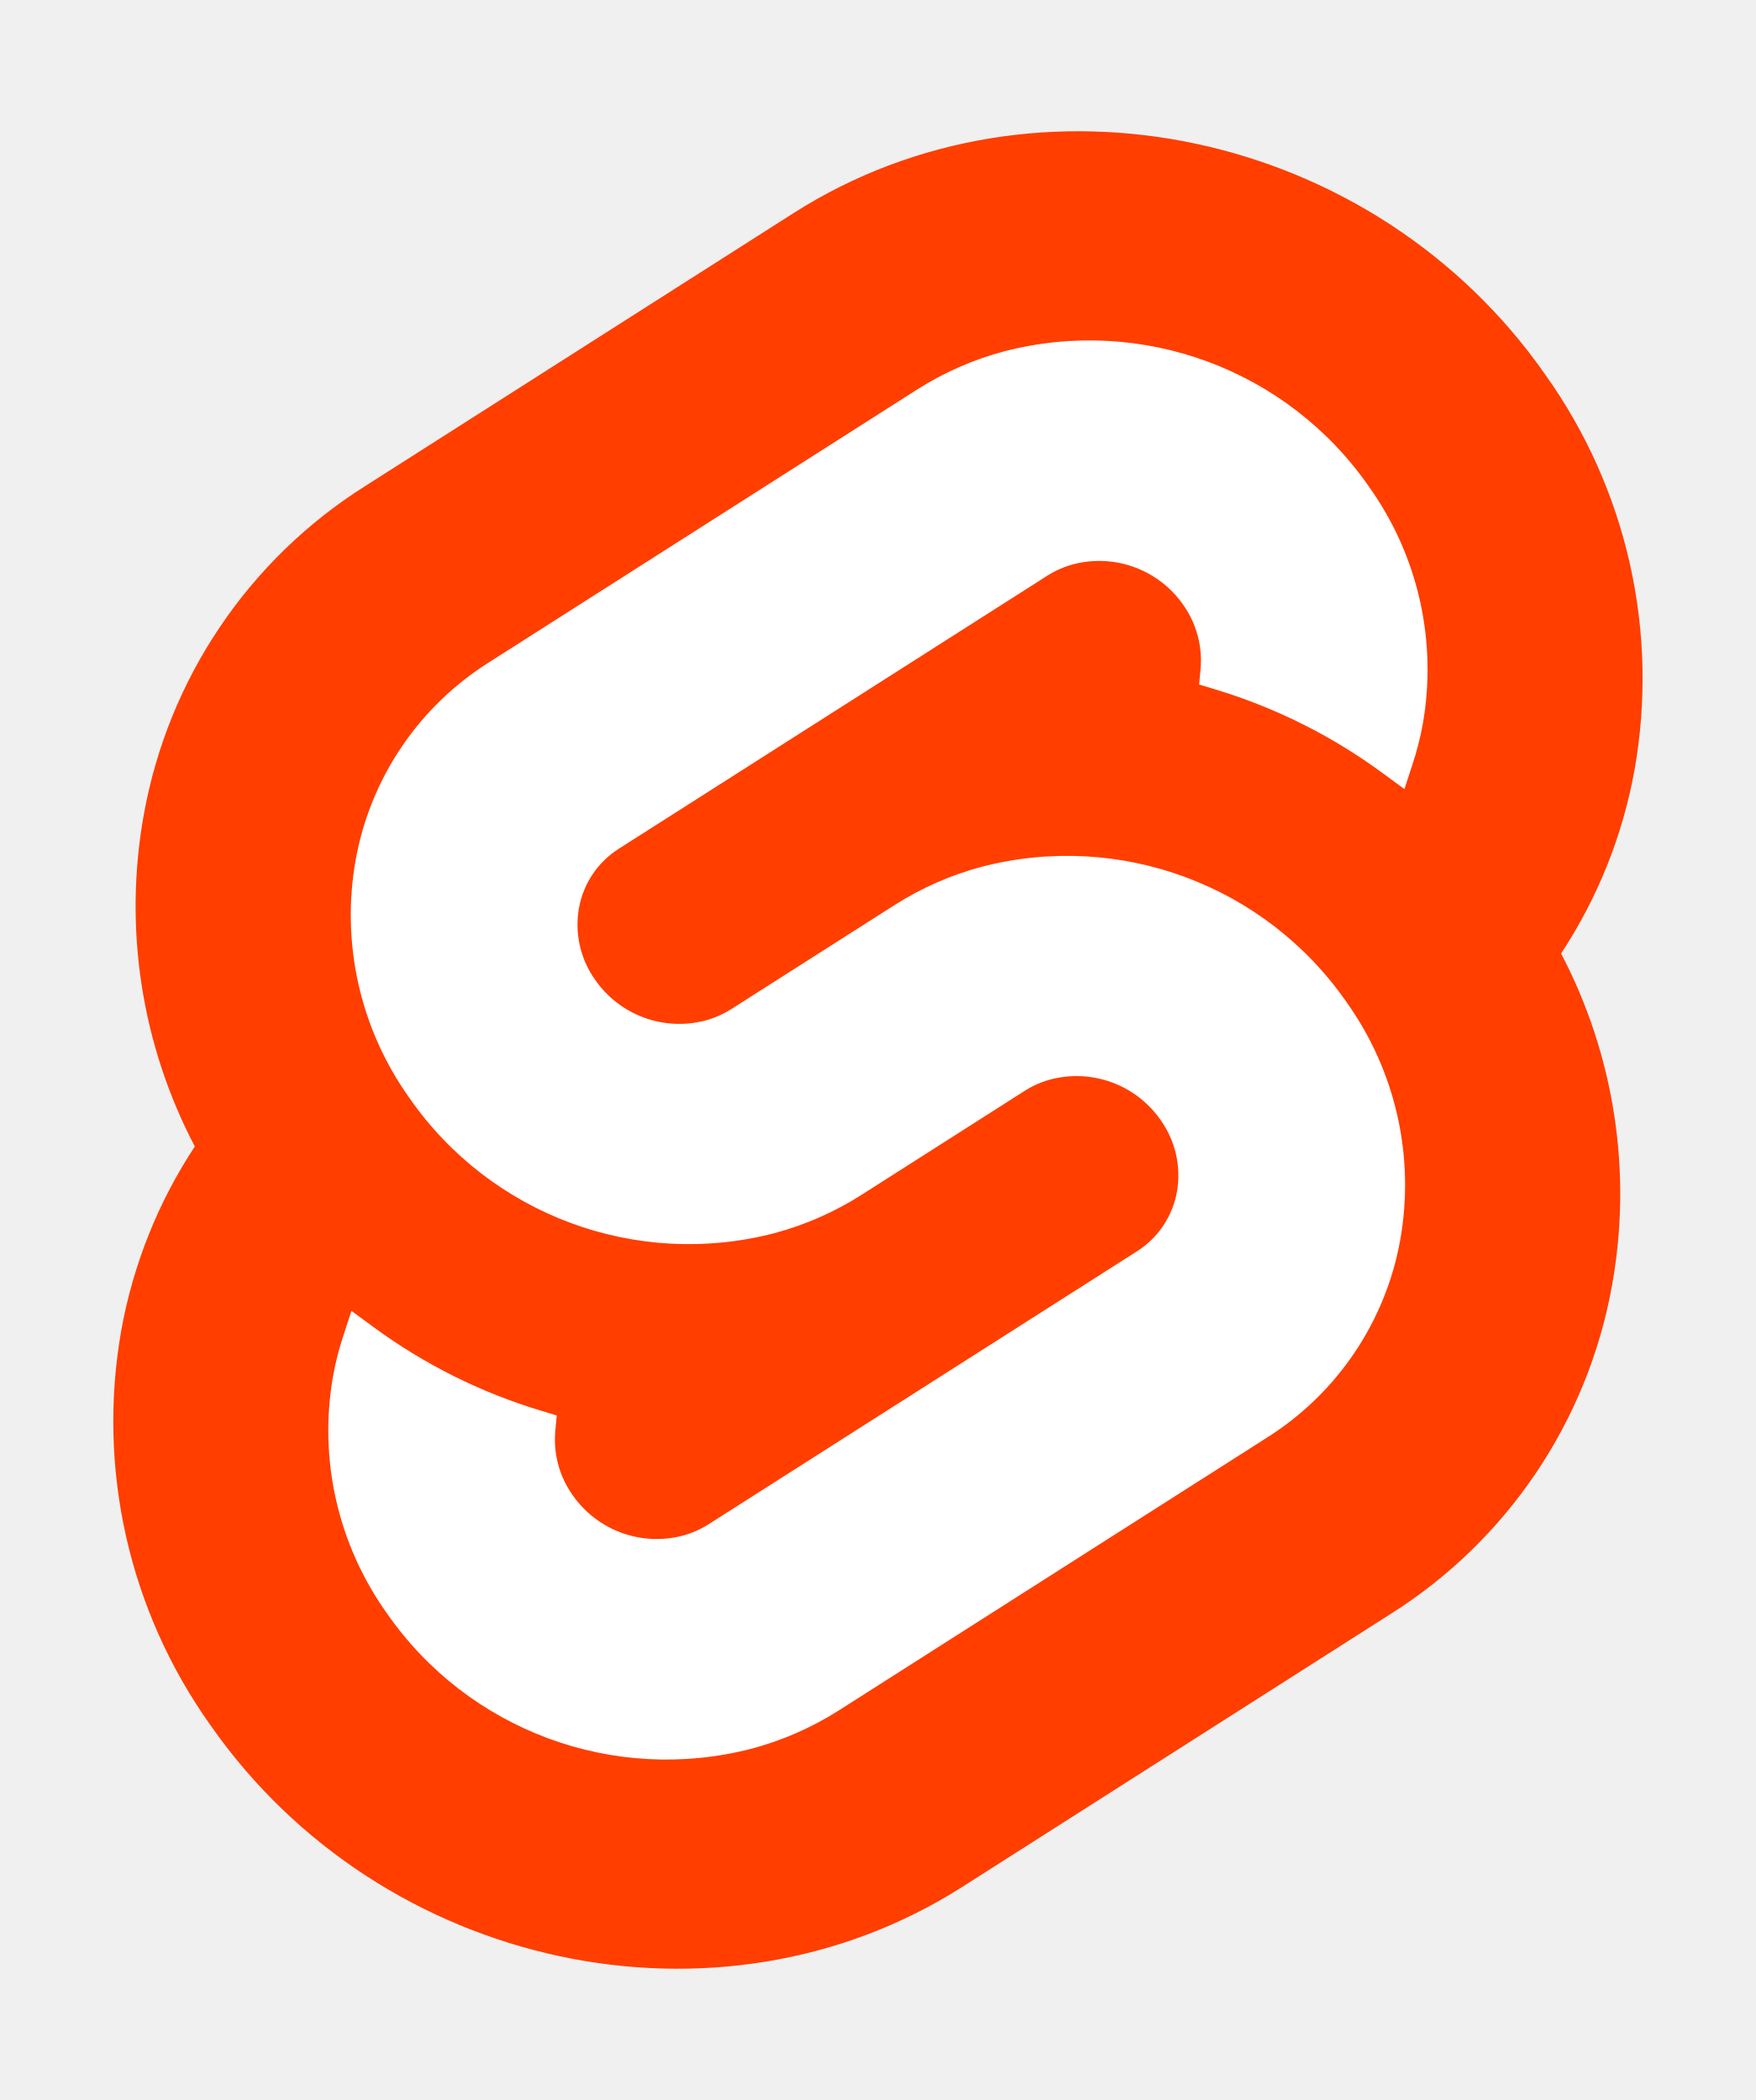
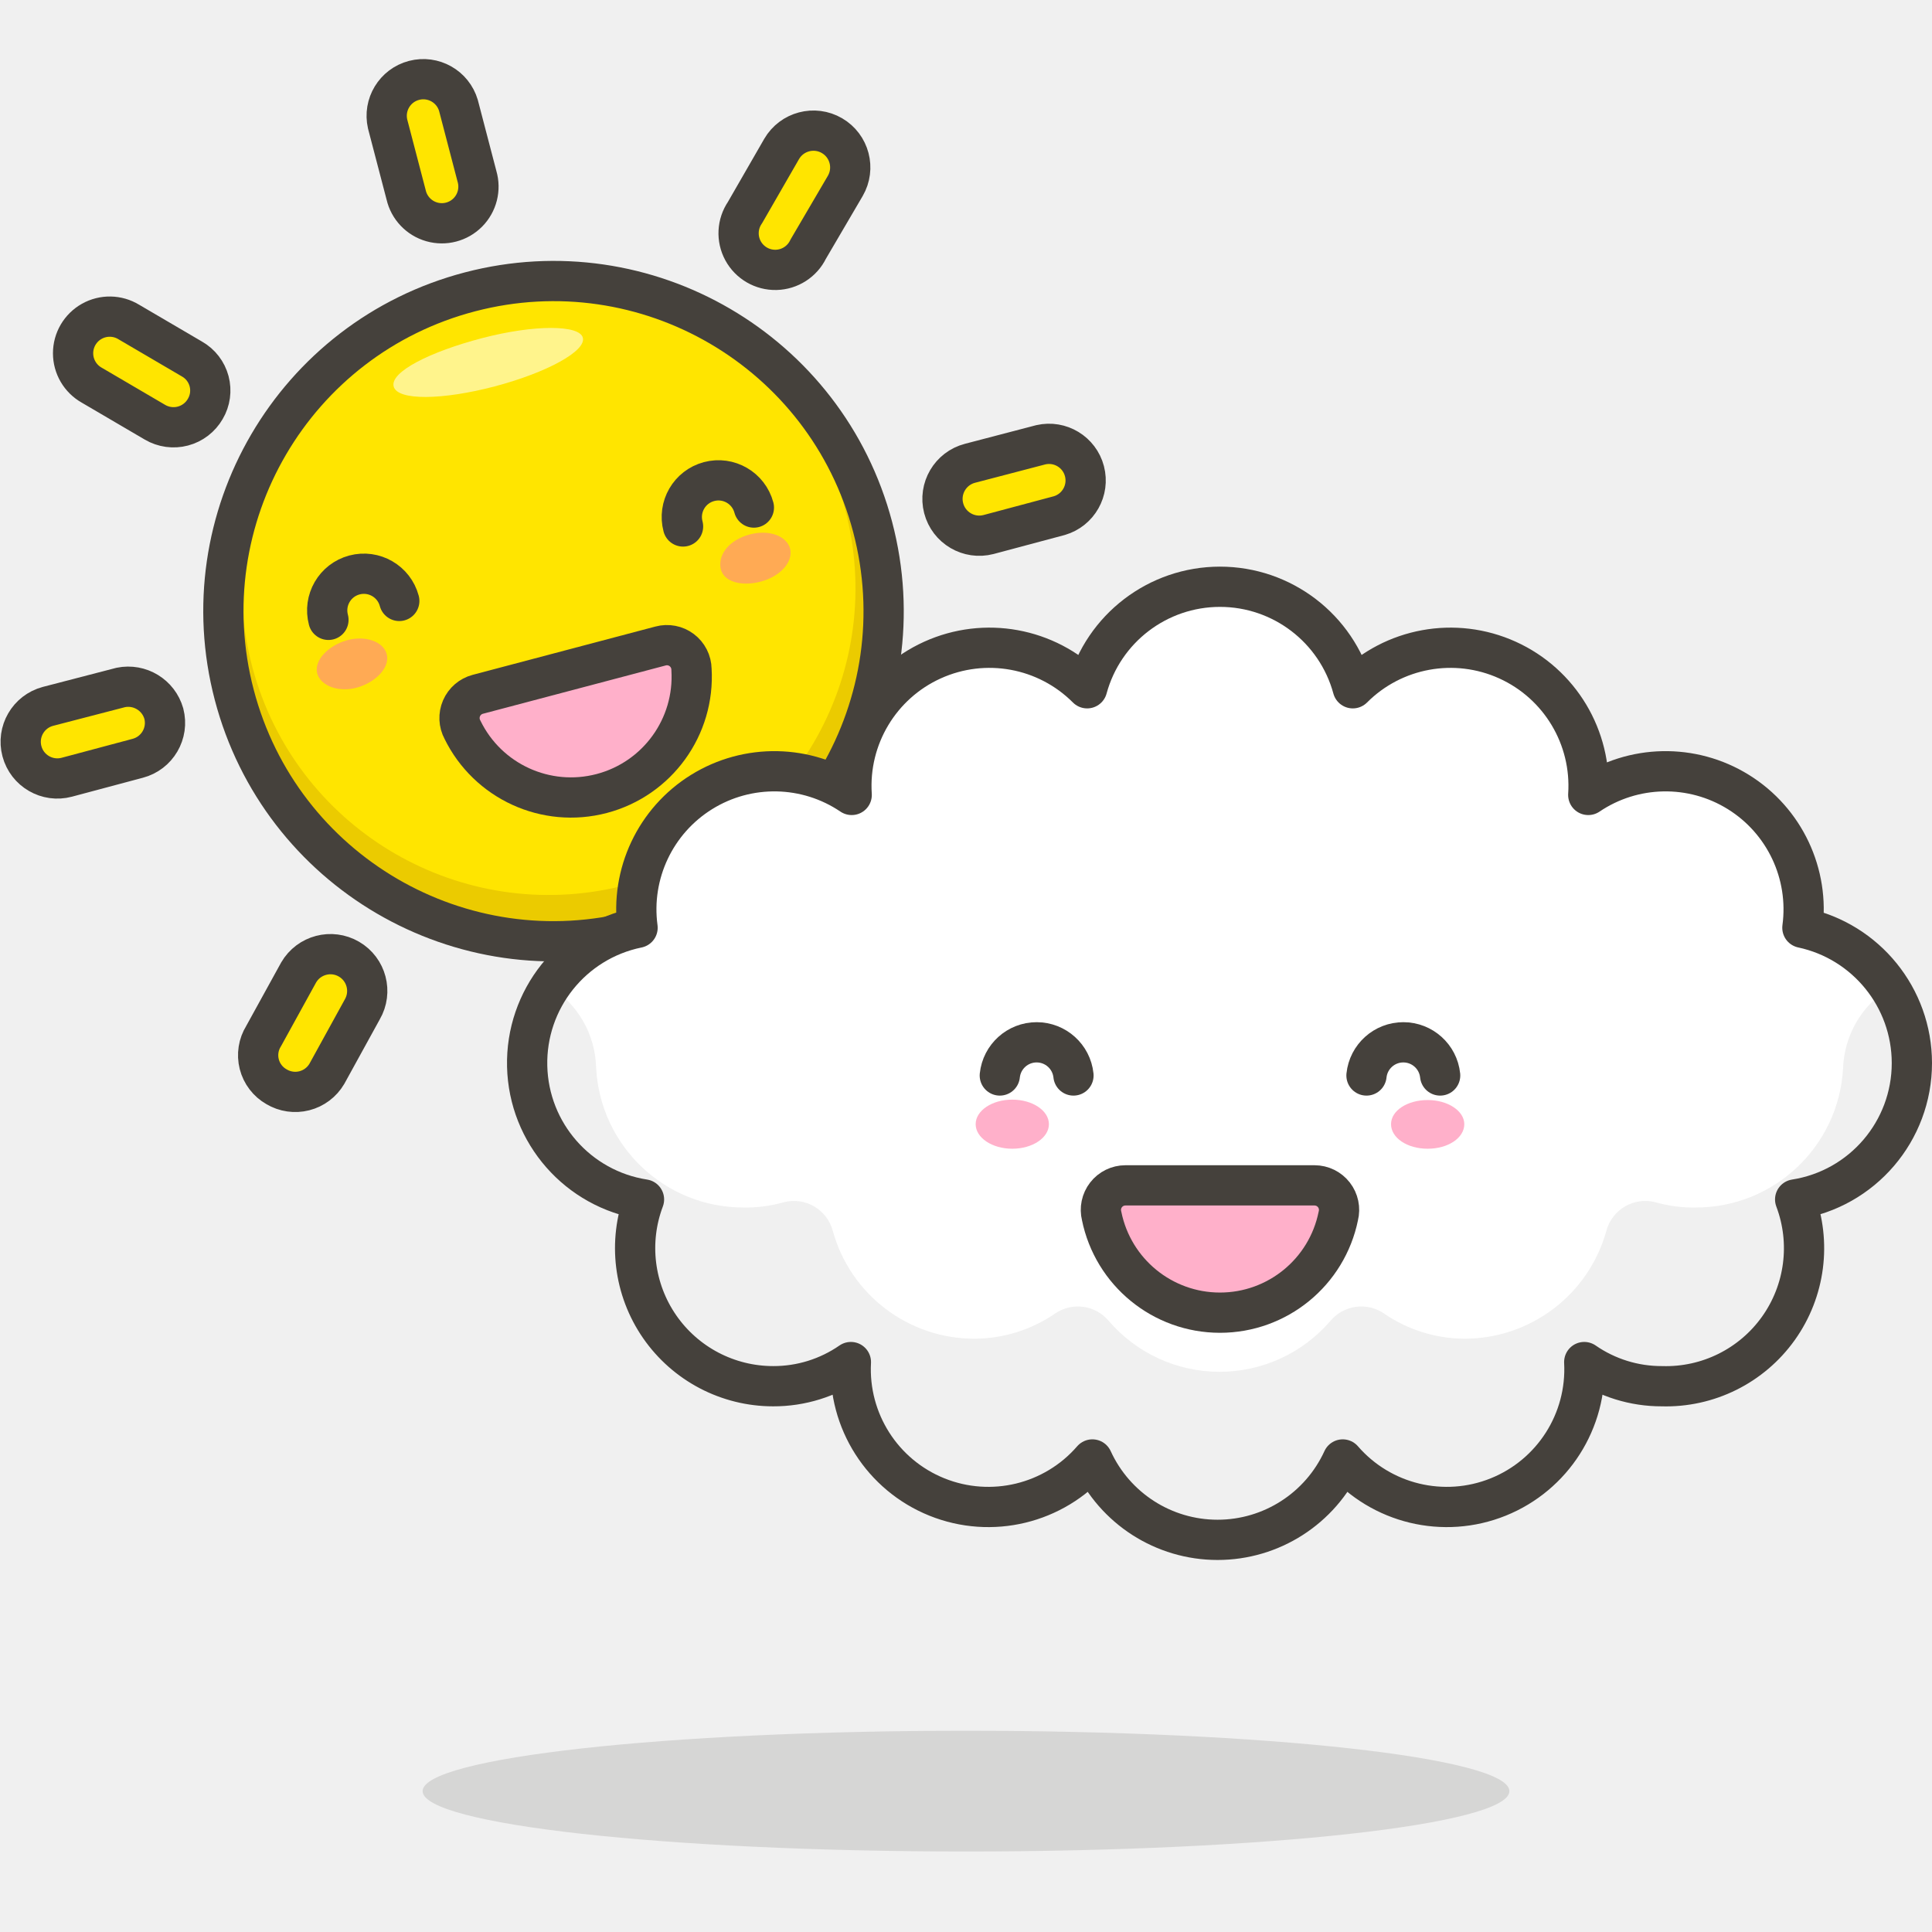
- <svg xmlns="http://www.w3.org/2000/svg" width="107" height="128" viewBox="0 0 107 128">
-   <path d="M94.157 22.819c-10.4-14.885-30.94-19.297-45.792-9.835L22.282 29.608A29.92 29.92 0 0 0 8.764 49.65a31.5 31.5 0 0 0 3.108 20.231 30 30 0 0 0-4.477 11.183 31.9 31.9 0 0 0 5.448 24.116c10.402 14.887 30.942 19.297 45.791 9.835l26.083-16.624A29.92 29.92 0 0 0 98.235 78.35a31.53 31.53 0 0 0-3.105-20.232 30 30 0 0 0 4.474-11.182 31.88 31.88 0 0 0-5.447-24.116" style="fill:#ff3e00" />
-   <path d="M45.817 106.582a20.72 20.72 0 0 1-22.237-8.243 19.17 19.17 0 0 1-3.277-14.503 18 18 0 0 1 .624-2.435l.49-1.498 1.337.981a33.6 33.6 0 0 0 10.203 5.098l.97.294-.09.968a5.85 5.85 0 0 0 1.052 3.878 6.24 6.24 0 0 0 6.695 2.485 5.8 5.8 0 0 0 1.603-.704L69.27 76.28a5.43 5.43 0 0 0 2.45-3.631 5.8 5.8 0 0 0-.987-4.371 6.24 6.24 0 0 0-6.698-2.487 5.7 5.7 0 0 0-1.6.704l-9.953 6.345a19 19 0 0 1-5.296 2.326 20.72 20.72 0 0 1-22.237-8.243 19.17 19.17 0 0 1-3.277-14.502 17.99 17.99 0 0 1 8.13-12.052l26.081-16.623a19 19 0 0 1 5.3-2.329 20.72 20.72 0 0 1 22.237 8.243 19.17 19.17 0 0 1 3.277 14.503 18 18 0 0 1-.624 2.435l-.49 1.498-1.337-.98a33.6 33.6 0 0 0-10.203-5.1l-.97-.294.09-.968a5.86 5.86 0 0 0-1.052-3.878 6.24 6.24 0 0 0-6.696-2.485 5.8 5.8 0 0 0-1.602.704L37.73 51.72a5.42 5.42 0 0 0-2.449 3.63 5.79 5.79 0 0 0 .986 4.372 6.24 6.24 0 0 0 6.698 2.486 5.8 5.8 0 0 0 1.602-.704l9.952-6.342a19 19 0 0 1 5.295-2.328 20.72 20.72 0 0 1 22.237 8.242 19.17 19.17 0 0 1 3.277 14.503 18 18 0 0 1-8.13 12.053l-26.081 16.622a19 19 0 0 1-5.3 2.328" style="fill:#fff" />
+ <svg xmlns="http://www.w3.org/2000/svg" width="48" height="48" viewBox="0 0 48 48">
+   <path fill="#45413c" d="M10.5 44.5a13.5 1.5 0 1 0 27 0a13.5 1.5 0 1 0-27 0" opacity="0.15" />
+   <path fill="#ffe500" d="M21.68 13.09a8.2 8.2 0 1 1-10-5.84a8.2 8.2 0 0 1 10 5.84" />
+   <path fill="#ebcb00" d="M12.43 7.09a7.62 7.62 0 1 1-1.5.4a8.17 8.17 0 1 0 1.5-.4" />
+   <path fill="none" stroke="#45413c" stroke-linecap="round" stroke-linejoin="round" d="M21.68 13.09a8.2 8.2 0 1 1-10-5.84a8.2 8.2 0 0 1 10 5.84" stroke-width="1" />
+   <path fill="#fff48c" d="M14.48 8.39c.09.33-.9.87-2.19 1.21s-2.42.36-2.51 0s.9-.86 2.2-1.2s2.42-.33 2.5-.01" />
+   <path fill="#ffe500" stroke="#45413c" stroke-linecap="round" stroke-linejoin="round" d="M11.39 2.62a.91.91 0 0 0-1.76.46l.46 1.76a.91.91 0 1 0 1.76-.46ZM3.2 8a.91.91 0 1 0-.92 1.57l1.57.92a.91.91 0 0 0 1.25-.33a.9.9 0 0 0-.33-1.24Zm-2.01 9.55a.91.91 0 1 0 .47 1.76l1.76-.47a.91.91 0 0 0 .65-1.11a.92.92 0 0 0-1.07-.65Zm5.36 8.19A.9.9 0 0 0 6.87 27a.91.91 0 0 0 1.25-.32l.88-1.6a.91.91 0 0 0-1.58-.92Zm9.57 2a.91.91 0 0 0 1.77-.46l-.47-1.76a.91.91 0 1 0-1.76.46Zm8.2-5.35a.91.91 0 0 0 .91-1.57l-1.57-.92a.91.91 0 1 0-.92 1.57Zm2-9.58a.91.91 0 0 0-.46-1.76l-1.76.46a.91.91 0 0 0 .46 1.77ZM21 4.62a.91.91 0 0 0-1.58-.92l-.91 1.58a.91.91 0 1 0 1.57.91Z" stroke-width="1" />
+   <path fill="#ffaa54" d="M7.88 16.73c.09.32.55.48 1 .35s.81-.49.73-.82s-.55-.48-1-.35s-.81.49-.73.82" />
+   <path fill="#ffb0ca" stroke="#45413c" stroke-linecap="round" stroke-linejoin="round" d="M16.41 16.05a.61.61 0 0 1 .77.58a3 3 0 0 1-5.69 1.5a.61.61 0 0 1 .38-.88Z" stroke-width="1" />
+   <path fill="none" stroke="#45413c" stroke-linecap="round" stroke-linejoin="round" d="M8.16 15.4a.91.91 0 1 1 1.76-.47" stroke-width="1" />
+   <path fill="#ffaa54" d="M19.63 13.63c.08.33-.24.69-.73.82s-.95 0-1-.35s.24-.69.72-.82s.92.03 1.01.35" />
+   <path fill="none" stroke="#45413c" stroke-linecap="round" stroke-linejoin="round" d="M18.73 12.61a.91.91 0 1 0-1.76.47" stroke-width="1" />
+   <path fill="#fff" d="M47.5 26.41a3.44 3.44 0 0 0-2.72-3.36a3.43 3.43 0 0 0-5.32-3.3a3.43 3.43 0 0 0-5.85-2.65a3.42 3.42 0 0 0-6.6 0a3.43 3.43 0 0 0-5.85 2.65a3.43 3.43 0 0 0-5.32 3.3A3.43 3.43 0 0 0 16 29.8a3.43 3.43 0 0 0 3.21 4.64a3.37 3.37 0 0 0 1.93-.6a3.42 3.42 0 0 0 6 2.42a3.42 3.42 0 0 0 6.22 0a3.42 3.42 0 0 0 6-2.42a3.37 3.37 0 0 0 1.93.6a3.43 3.43 0 0 0 3.31-4.64a3.43 3.43 0 0 0 2.9-3.39" />
+   <path fill="#f0f0f0" d="M46.94 24.55a2.45 2.45 0 0 0-1.15 2A3.66 3.66 0 0 1 42.13 30a3.4 3.4 0 0 1-1-.13a1 1 0 0 0-1.22.71a3.66 3.66 0 0 1-3.53 2.68a3.56 3.56 0 0 1-2-.63a1 1 0 0 0-1.32.18a3.63 3.63 0 0 1-5.52 0a1 1 0 0 0-1.32-.18a3.56 3.56 0 0 1-2 .63a3.65 3.65 0 0 1-3.53-2.68a1 1 0 0 0-1.22-.71a3.4 3.4 0 0 1-1 .13a3.66 3.66 0 0 1-3.66-3.49a2.45 2.45 0 0 0-1.15-2a3.4 3.4 0 0 0-.56 1.86A3.43 3.43 0 0 0 16 29.8a3.43 3.43 0 0 0 3.21 4.64a3.37 3.37 0 0 0 1.93-.6a3.42 3.42 0 0 0 6 2.42a3.42 3.42 0 0 0 6.22 0a3.42 3.42 0 0 0 6-2.42a3.37 3.37 0 0 0 1.93.6a3.43 3.43 0 0 0 3.31-4.64a3.43 3.43 0 0 0 2.9-3.39a3.4 3.4 0 0 0-.56-1.86" />
+   <path fill="none" stroke="#45413c" stroke-linecap="round" stroke-linejoin="round" d="M47.5 26.41a3.44 3.44 0 0 0-2.72-3.36a3.43 3.43 0 0 0-5.32-3.3a3.43 3.43 0 0 0-5.85-2.65a3.42 3.42 0 0 0-6.6 0a3.43 3.43 0 0 0-5.85 2.65a3.43 3.43 0 0 0-5.32 3.3A3.43 3.43 0 0 0 16 29.8a3.43 3.43 0 0 0 3.21 4.64a3.37 3.37 0 0 0 1.93-.6a3.42 3.42 0 0 0 6 2.42a3.42 3.42 0 0 0 6.22 0a3.42 3.42 0 0 0 6-2.42a3.37 3.37 0 0 0 1.93.6a3.43 3.43 0 0 0 3.31-4.64a3.43 3.43 0 0 0 2.9-3.39" stroke-width="1" />
+   <path fill="#ffb0ca" d="M24.24 27.93a.91.61 0 1 0 1.82 0a.91.61 0 1 0-1.82 0" />
+   <path fill="#ffb0ca" stroke="#45413c" stroke-linecap="round" stroke-linejoin="round" d="M32.66 29.45a.61.61 0 0 1 .59.76a3 3 0 0 1-5.88 0a.61.61 0 0 1 .59-.76Z" stroke-width="1" />
+   <path fill="none" stroke="#45413c" stroke-linecap="round" stroke-linejoin="round" d="M24.84 26.72a.92.92 0 0 1 1.83 0" stroke-width="1" />
+   <path fill="#ffb0ca" d="M36.38 27.93c0 .34-.4.61-.91.61s-.91-.27-.91-.61s.41-.6.91-.6s.91.27.91.6" />
+   <path fill="none" stroke="#45413c" stroke-linecap="round" stroke-linejoin="round" d="M35.78 26.72a.92.92 0 0 0-1.83 0" stroke-width="1" />
</svg>
